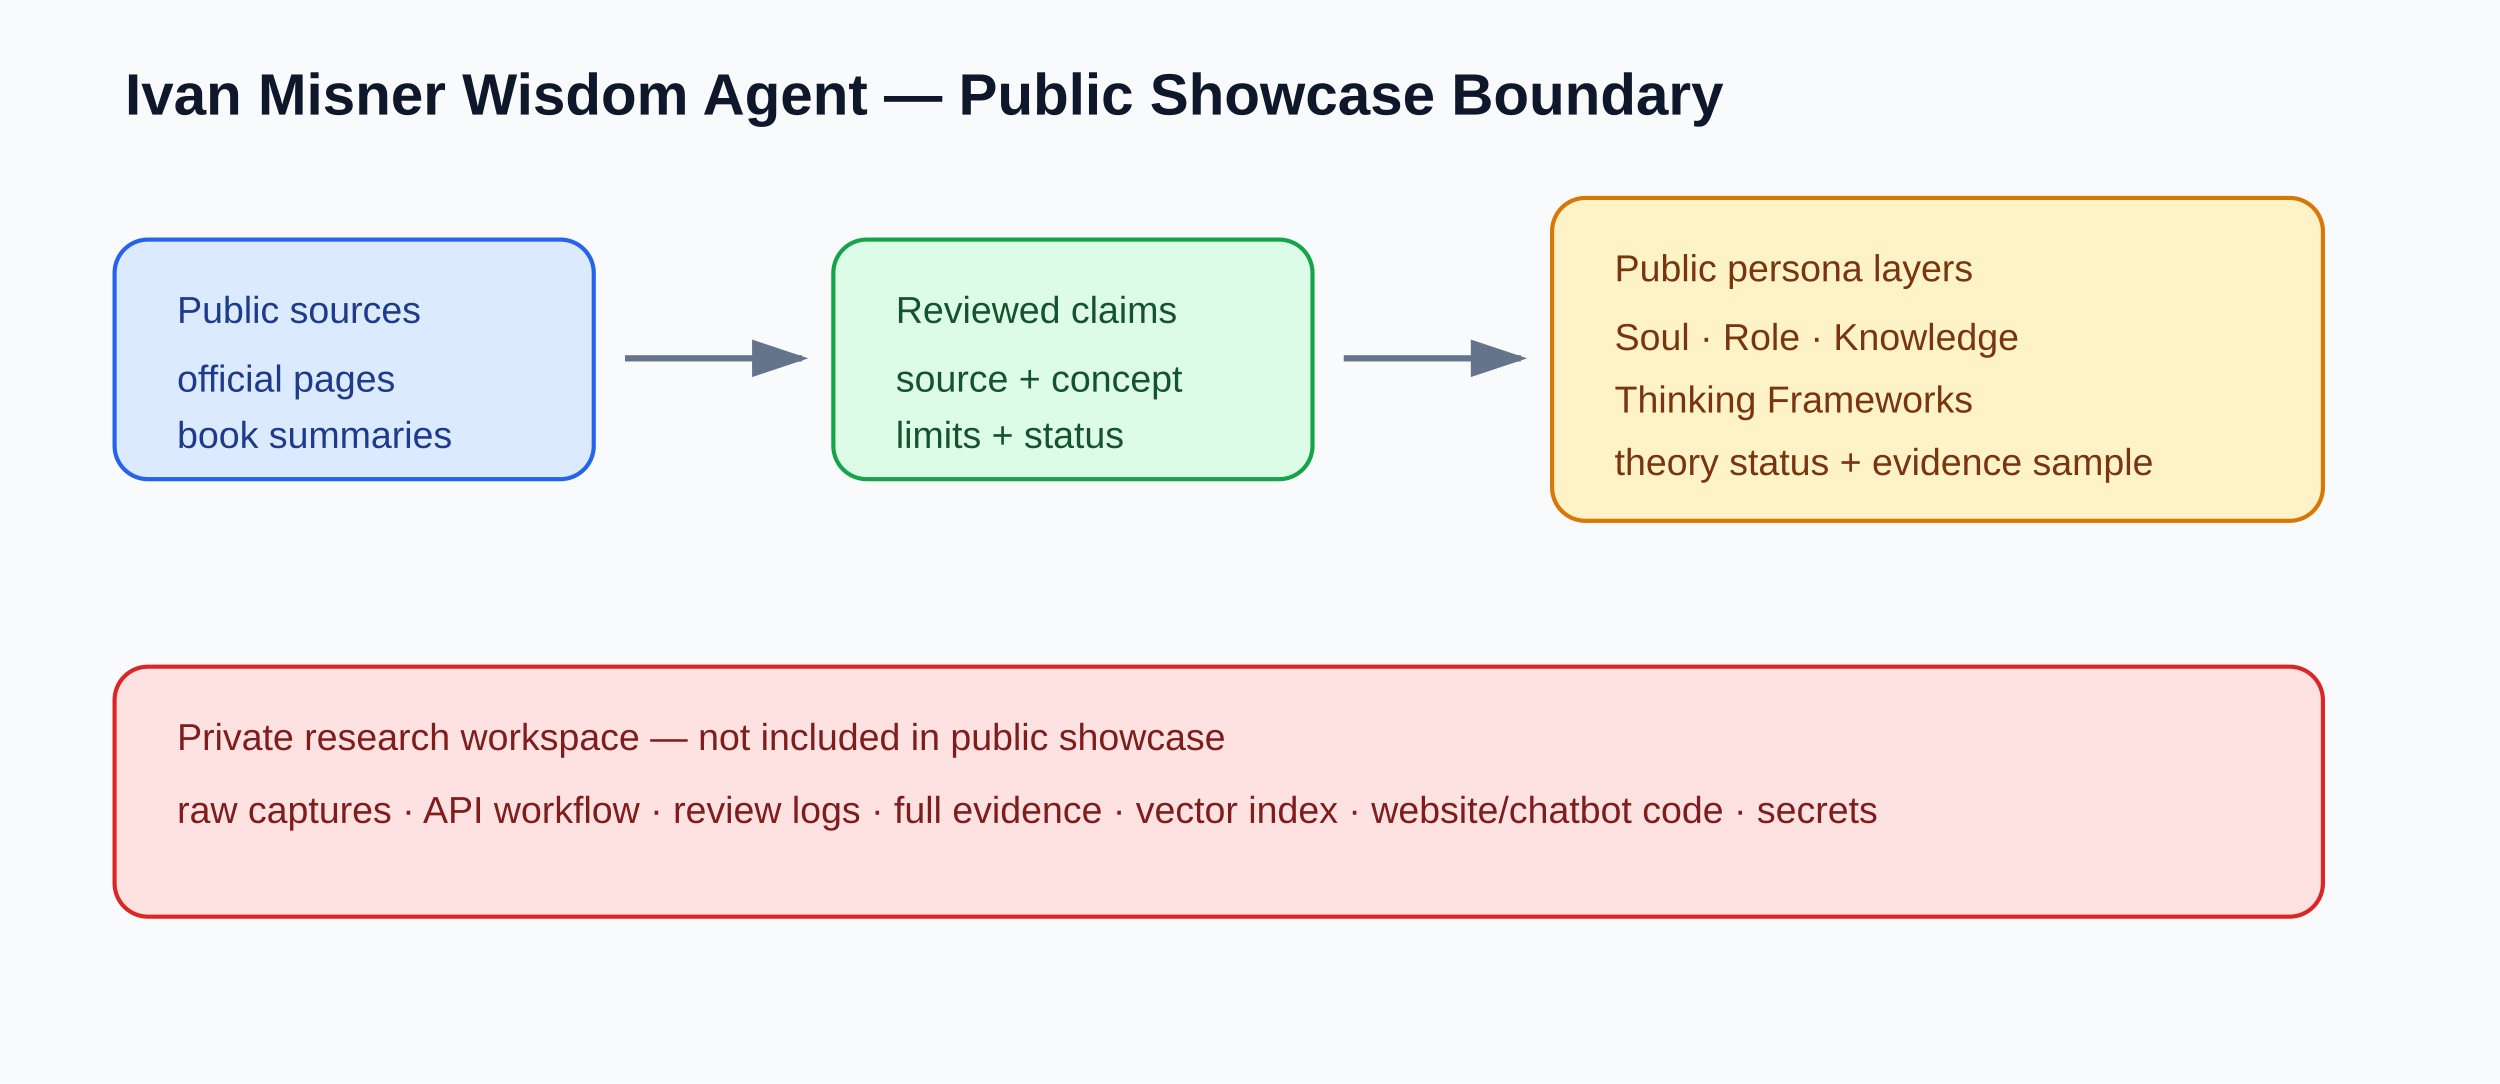
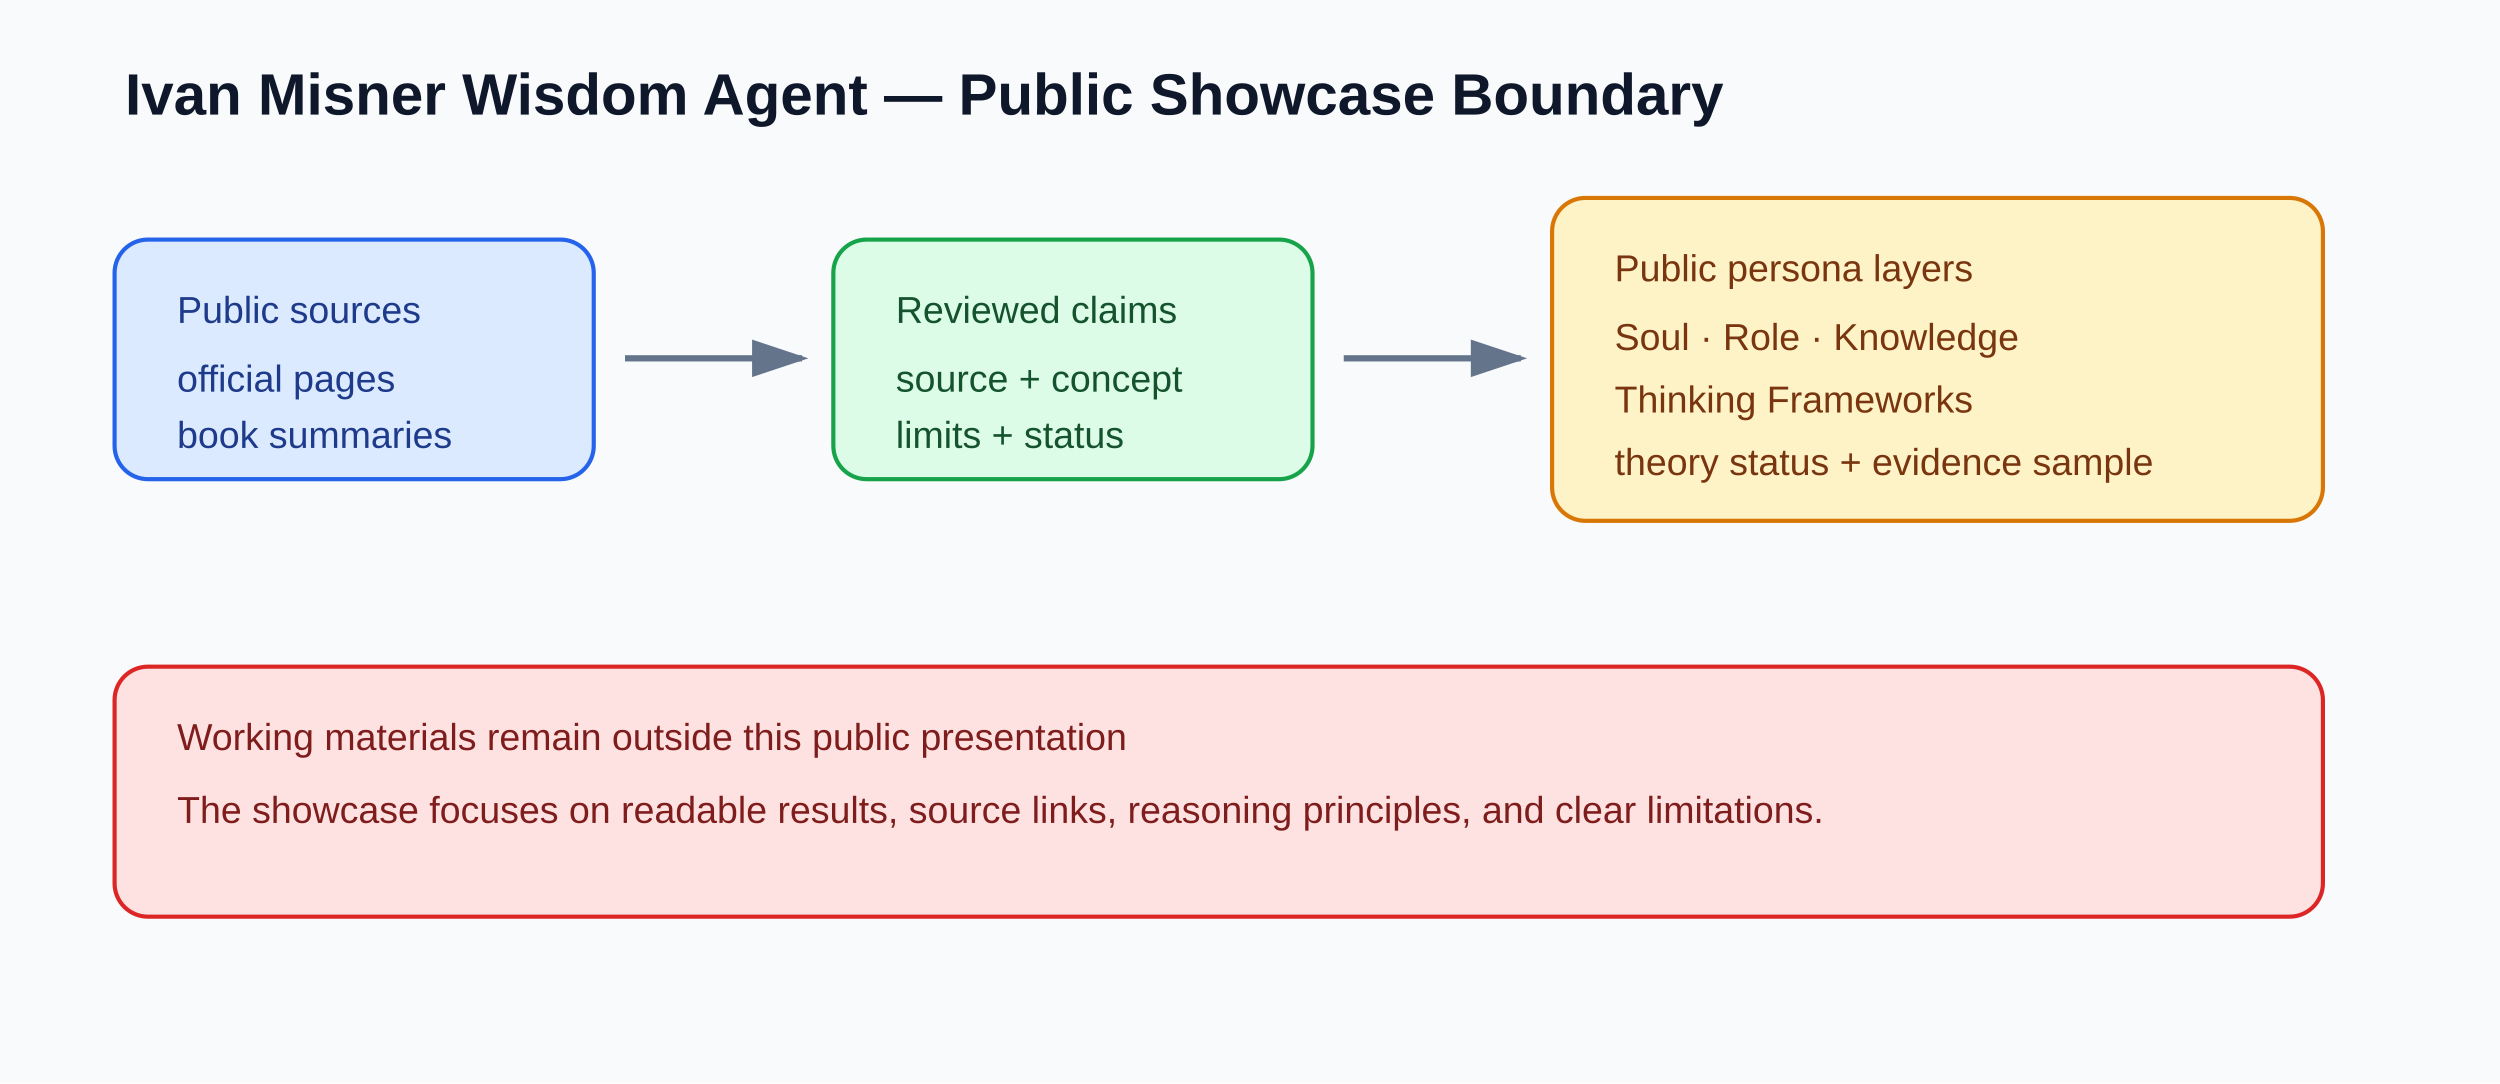
<svg xmlns="http://www.w3.org/2000/svg" width="1200" height="520" viewBox="0 0 1200 520" role="img" aria-labelledby="title desc">
  <rect width="1200" height="520" fill="#f8fafc" />
  <text x="60" y="55" font-family="Arial, sans-serif" font-size="28" font-weight="700" fill="#0f172a">Ivan Misner Wisdom Agent — Public Showcase Boundary</text>
  <g font-family="Arial, sans-serif" font-size="18">
    <rect x="55" y="115" width="230" height="115" rx="16" fill="#dbeafe" stroke="#2563eb" stroke-width="2" />
    <text x="85" y="155" fill="#1e3a8a">Public sources</text>
    <text x="85" y="188" fill="#1e3a8a">official pages</text>
    <text x="85" y="215" fill="#1e3a8a">book summaries</text>
    <path d="M300 172 H385" stroke="#64748b" stroke-width="3" marker-end="url(#arrow)" />
    <rect x="400" y="115" width="230" height="115" rx="16" fill="#dcfce7" stroke="#16a34a" stroke-width="2" />
    <text x="430" y="155" fill="#14532d">Reviewed claims</text>
    <text x="430" y="188" fill="#14532d">source + concept</text>
    <text x="430" y="215" fill="#14532d">limits + status</text>
    <path d="M645 172 H730" stroke="#64748b" stroke-width="3" marker-end="url(#arrow)" />
    <rect x="745" y="95" width="370" height="155" rx="16" fill="#fef3c7" stroke="#d97706" stroke-width="2" />
    <text x="775" y="135" fill="#78350f">Public persona layers</text>
    <text x="775" y="168" fill="#78350f">Soul · Role · Knowledge</text>
    <text x="775" y="198" fill="#78350f">Thinking Frameworks</text>
    <text x="775" y="228" fill="#78350f">theory status + evidence sample</text>
    <rect x="55" y="320" width="1060" height="120" rx="16" fill="#fee2e2" stroke="#dc2626" stroke-width="2" />
-     <text x="85" y="360" fill="#7f1d1d">Private research workspace — not included in public showcase</text>
-     <text x="85" y="395" fill="#7f1d1d">raw captures · API workflow · review logs · full evidence · vector index · website/chatbot code · secrets</text>
+     <text x="85" y="360" fill="#7f1d1d">Working materials remain outside this public presentation</text>
+     <text x="85" y="395" fill="#7f1d1d">The showcase focuses on readable results, source links, reasoning principles, and clear limitations.</text>
  </g>
  <defs>
    <marker id="arrow" markerWidth="10" markerHeight="10" refX="8" refY="3" orient="auto">
      <path d="M0,0 L0,6 L9,3 z" fill="#64748b" />
    </marker>
  </defs>
</svg>
